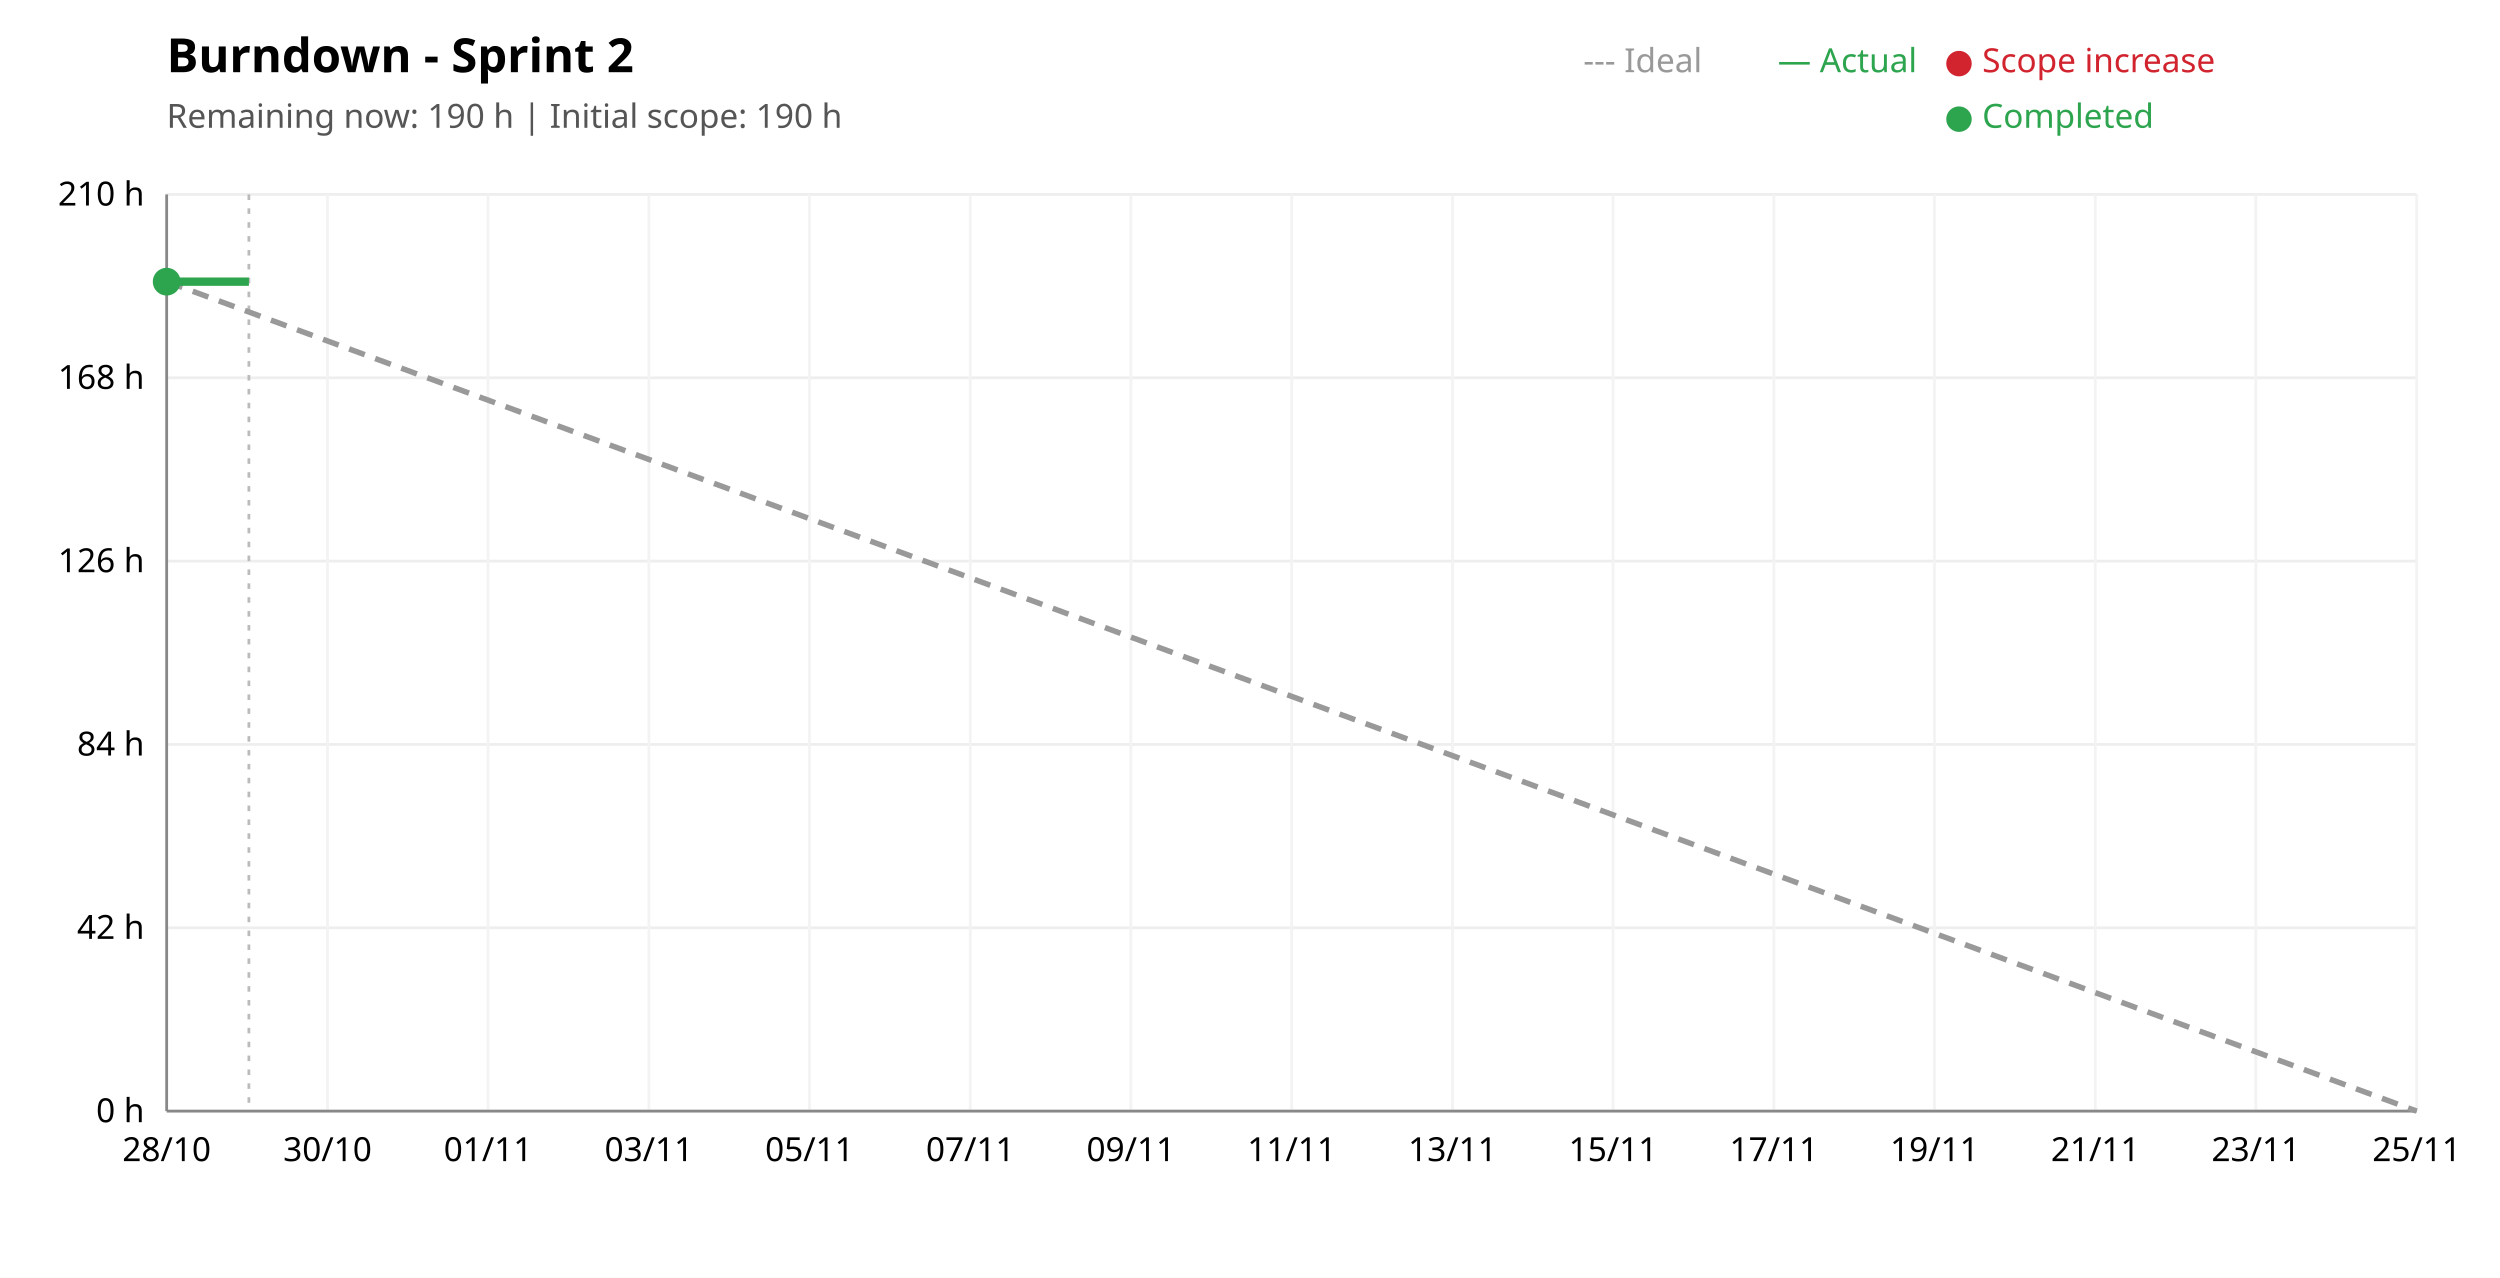
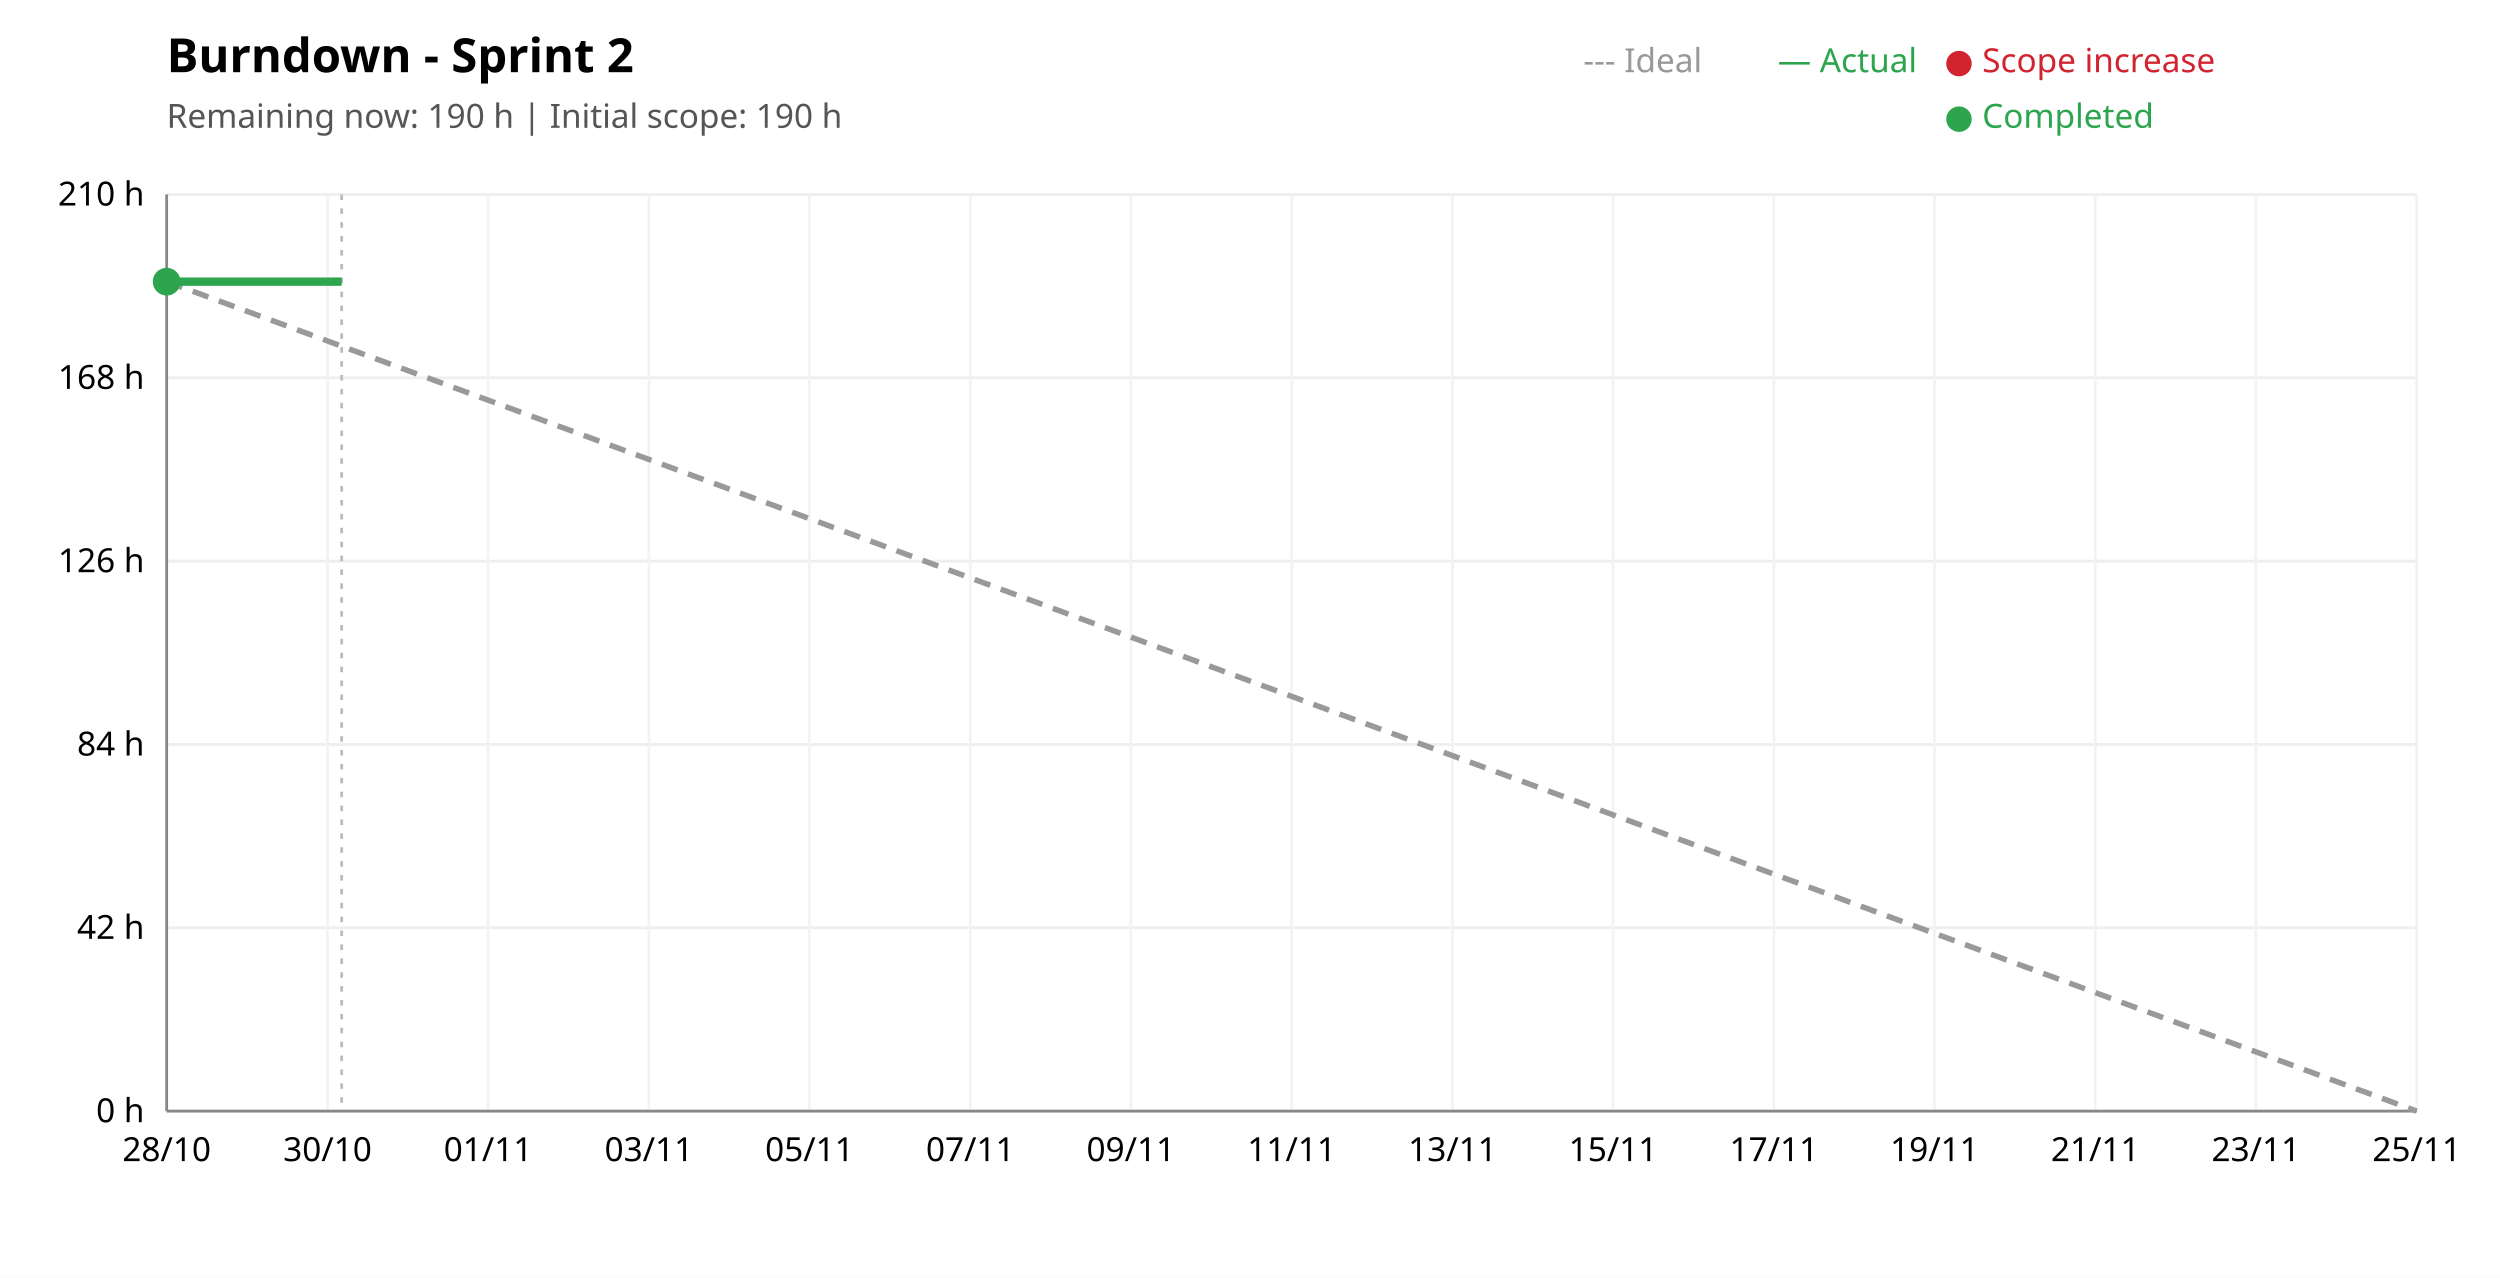
<svg xmlns="http://www.w3.org/2000/svg" width="900" height="460" font-family="sans-serif" font-size="12">
  <rect width="100%" height="100%" fill="white" />
  <text x="60" y="26" font-size="17" font-weight="bold">Burndown - Sprint 2</text>
  <text x="60" y="46" fill="#555">Remaining now: 190 h  |  Initial scope: 190 h</text>
  <line x1="60" y1="400.0" x2="870" y2="400.0" stroke="#eee" />
  <text x="52" y="404.0" text-anchor="end">0 h</text>
  <line x1="60" y1="334.0" x2="870" y2="334.0" stroke="#eee" />
  <text x="52" y="338.0" text-anchor="end">42 h</text>
  <line x1="60" y1="268.0" x2="870" y2="268.0" stroke="#eee" />
  <text x="52" y="272.0" text-anchor="end">84 h</text>
  <line x1="60" y1="202.0" x2="870" y2="202.0" stroke="#eee" />
  <text x="52" y="206.0" text-anchor="end">126 h</text>
  <line x1="60" y1="136.0" x2="870" y2="136.0" stroke="#eee" />
  <text x="52" y="140.0" text-anchor="end">168 h</text>
  <line x1="60" y1="70.0" x2="870" y2="70.0" stroke="#eee" />
  <text x="52" y="74.0" text-anchor="end">210 h</text>
  <line x1="60.0" y1="70" x2="60.0" y2="400" stroke="#f3f3f3" />
  <text x="60.0" y="418" text-anchor="middle">28/10</text>
  <line x1="117.9" y1="70" x2="117.9" y2="400" stroke="#f3f3f3" />
  <text x="117.9" y="418" text-anchor="middle">30/10</text>
  <line x1="175.7" y1="70" x2="175.7" y2="400" stroke="#f3f3f3" />
  <text x="175.7" y="418" text-anchor="middle">01/11</text>
  <line x1="233.6" y1="70" x2="233.6" y2="400" stroke="#f3f3f3" />
  <text x="233.6" y="418" text-anchor="middle">03/11</text>
  <line x1="291.4" y1="70" x2="291.4" y2="400" stroke="#f3f3f3" />
  <text x="291.4" y="418" text-anchor="middle">05/11</text>
  <line x1="349.3" y1="70" x2="349.3" y2="400" stroke="#f3f3f3" />
  <text x="349.3" y="418" text-anchor="middle">07/11</text>
  <line x1="407.1" y1="70" x2="407.1" y2="400" stroke="#f3f3f3" />
  <text x="407.1" y="418" text-anchor="middle">09/11</text>
  <line x1="465.0" y1="70" x2="465.0" y2="400" stroke="#f3f3f3" />
  <text x="465.0" y="418" text-anchor="middle">11/11</text>
  <line x1="522.9" y1="70" x2="522.9" y2="400" stroke="#f3f3f3" />
  <text x="522.9" y="418" text-anchor="middle">13/11</text>
  <line x1="580.7" y1="70" x2="580.7" y2="400" stroke="#f3f3f3" />
  <text x="580.7" y="418" text-anchor="middle">15/11</text>
  <line x1="638.6" y1="70" x2="638.6" y2="400" stroke="#f3f3f3" />
  <text x="638.6" y="418" text-anchor="middle">17/11</text>
  <line x1="696.4" y1="70" x2="696.4" y2="400" stroke="#f3f3f3" />
  <text x="696.4" y="418" text-anchor="middle">19/11</text>
  <line x1="754.3" y1="70" x2="754.3" y2="400" stroke="#f3f3f3" />
  <text x="754.3" y="418" text-anchor="middle">21/11</text>
  <line x1="812.1" y1="70" x2="812.1" y2="400" stroke="#f3f3f3" />
  <text x="812.1" y="418" text-anchor="middle">23/11</text>
  <line x1="870.0" y1="70" x2="870.0" y2="400" stroke="#f3f3f3" />
  <text x="870.0" y="418" text-anchor="middle">25/11</text>
  <line x1="60" y1="400" x2="870" y2="400" stroke="#888" />
  <line x1="60" y1="70" x2="60" y2="400" stroke="#888" />
-   <line x1="89.6" y1="70" x2="89.6" y2="400" stroke="#bbb" stroke-dasharray="2 3" />
+   <line x1="123.0" y1="70" x2="123.0" y2="400" stroke="#bbb" stroke-dasharray="2 3" />
  <polyline points="60.0,101.4 870.0,400.0" fill="none" stroke="#999" stroke-dasharray="6 4" stroke-width="2" />
-   <polyline points="60.0,101.4 89.6,101.4" fill="none" stroke="#2da44e" stroke-width="3" />
+   <polyline points="60.0,101.4 123.0,101.4" fill="none" stroke="#2da44e" stroke-width="3" />
  <circle cx="60.0" cy="101.4" r="5" fill="#2da44e" />
  <text x="570" y="26" fill="#999">--- Ideal</text>
  <text x="640" y="26" fill="#2da44e">— Actual</text>
  <text x="700" y="26" fill="#d1242f">● Scope increase</text>
  <text x="700" y="46" fill="#2da44e">● Completed</text>
</svg>
